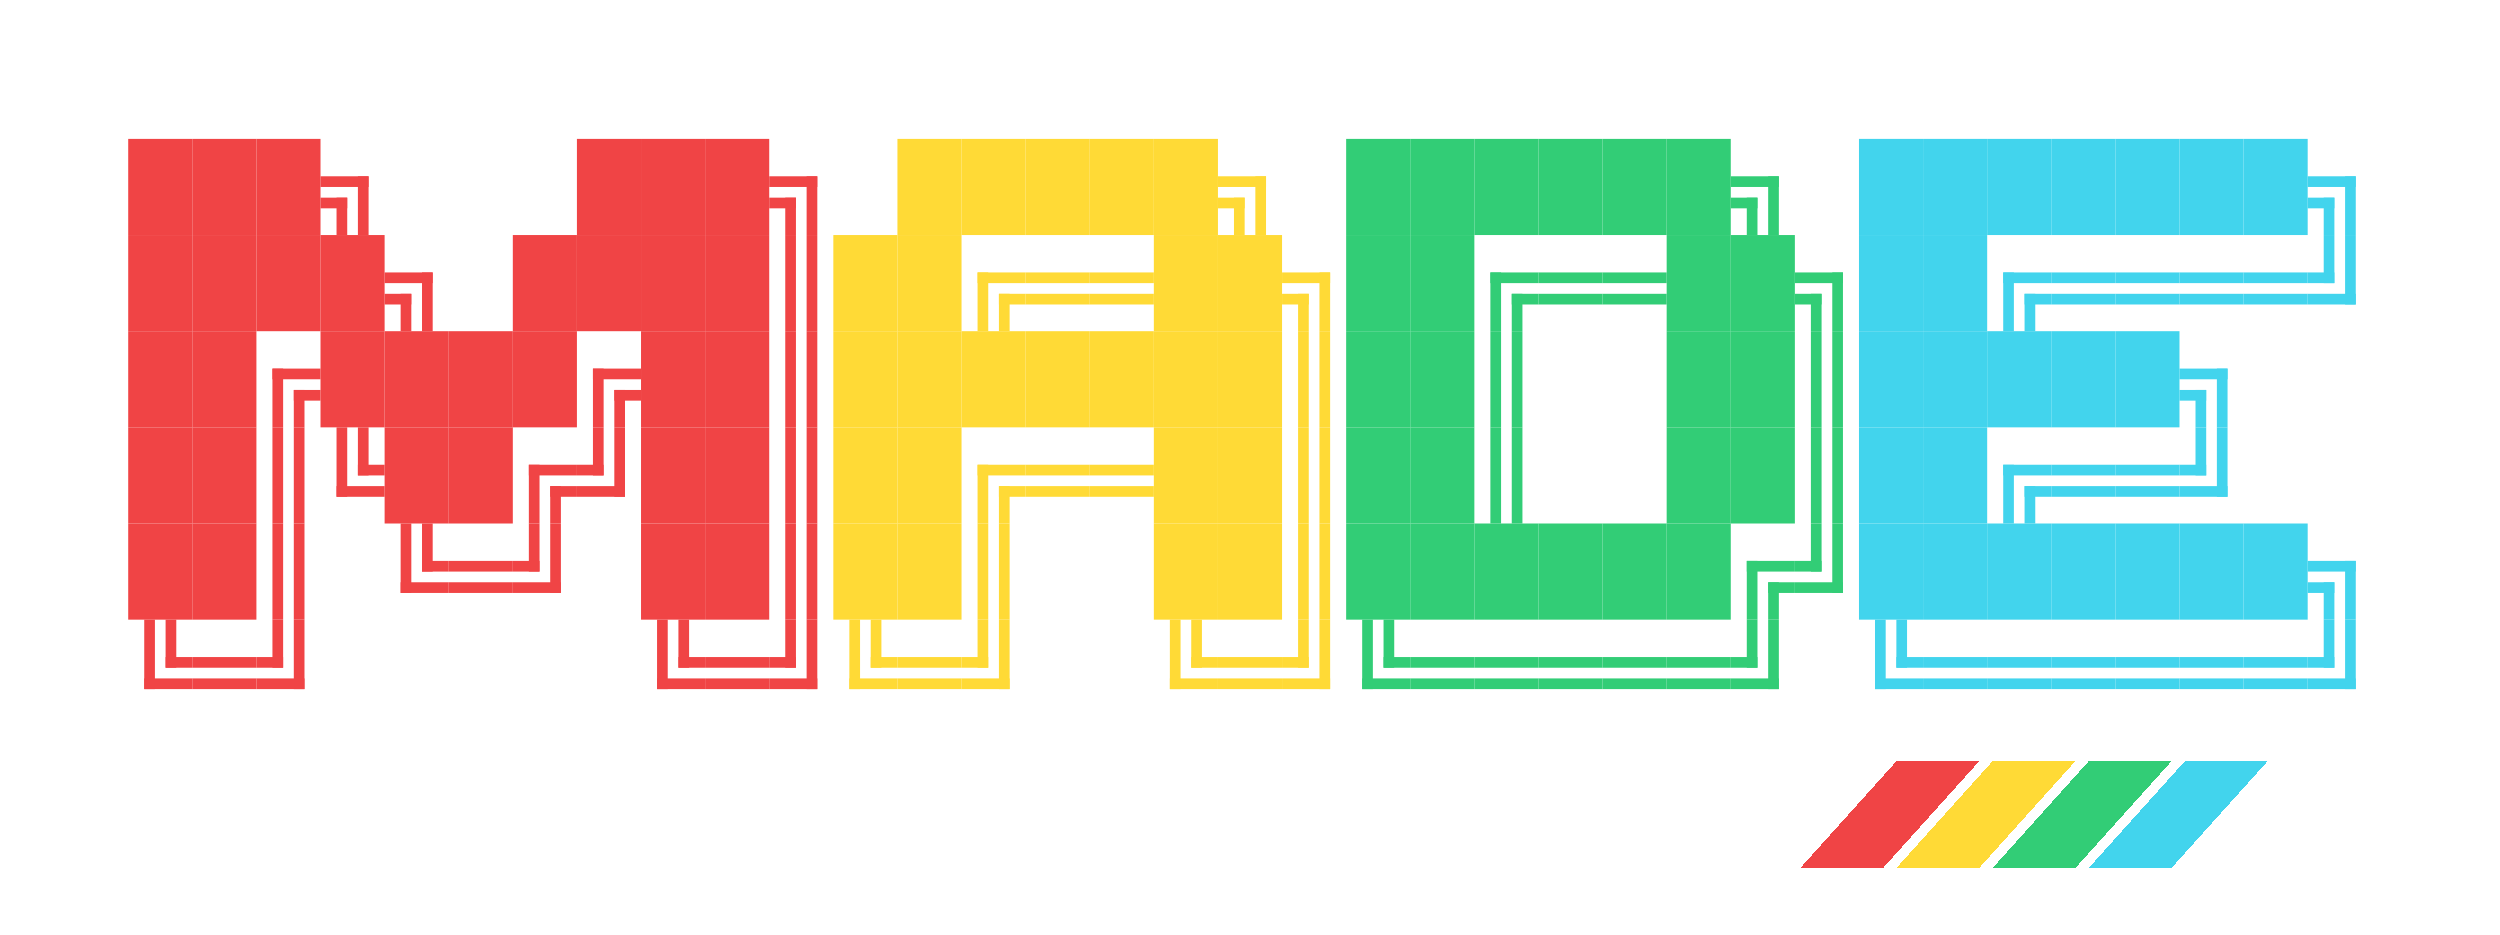
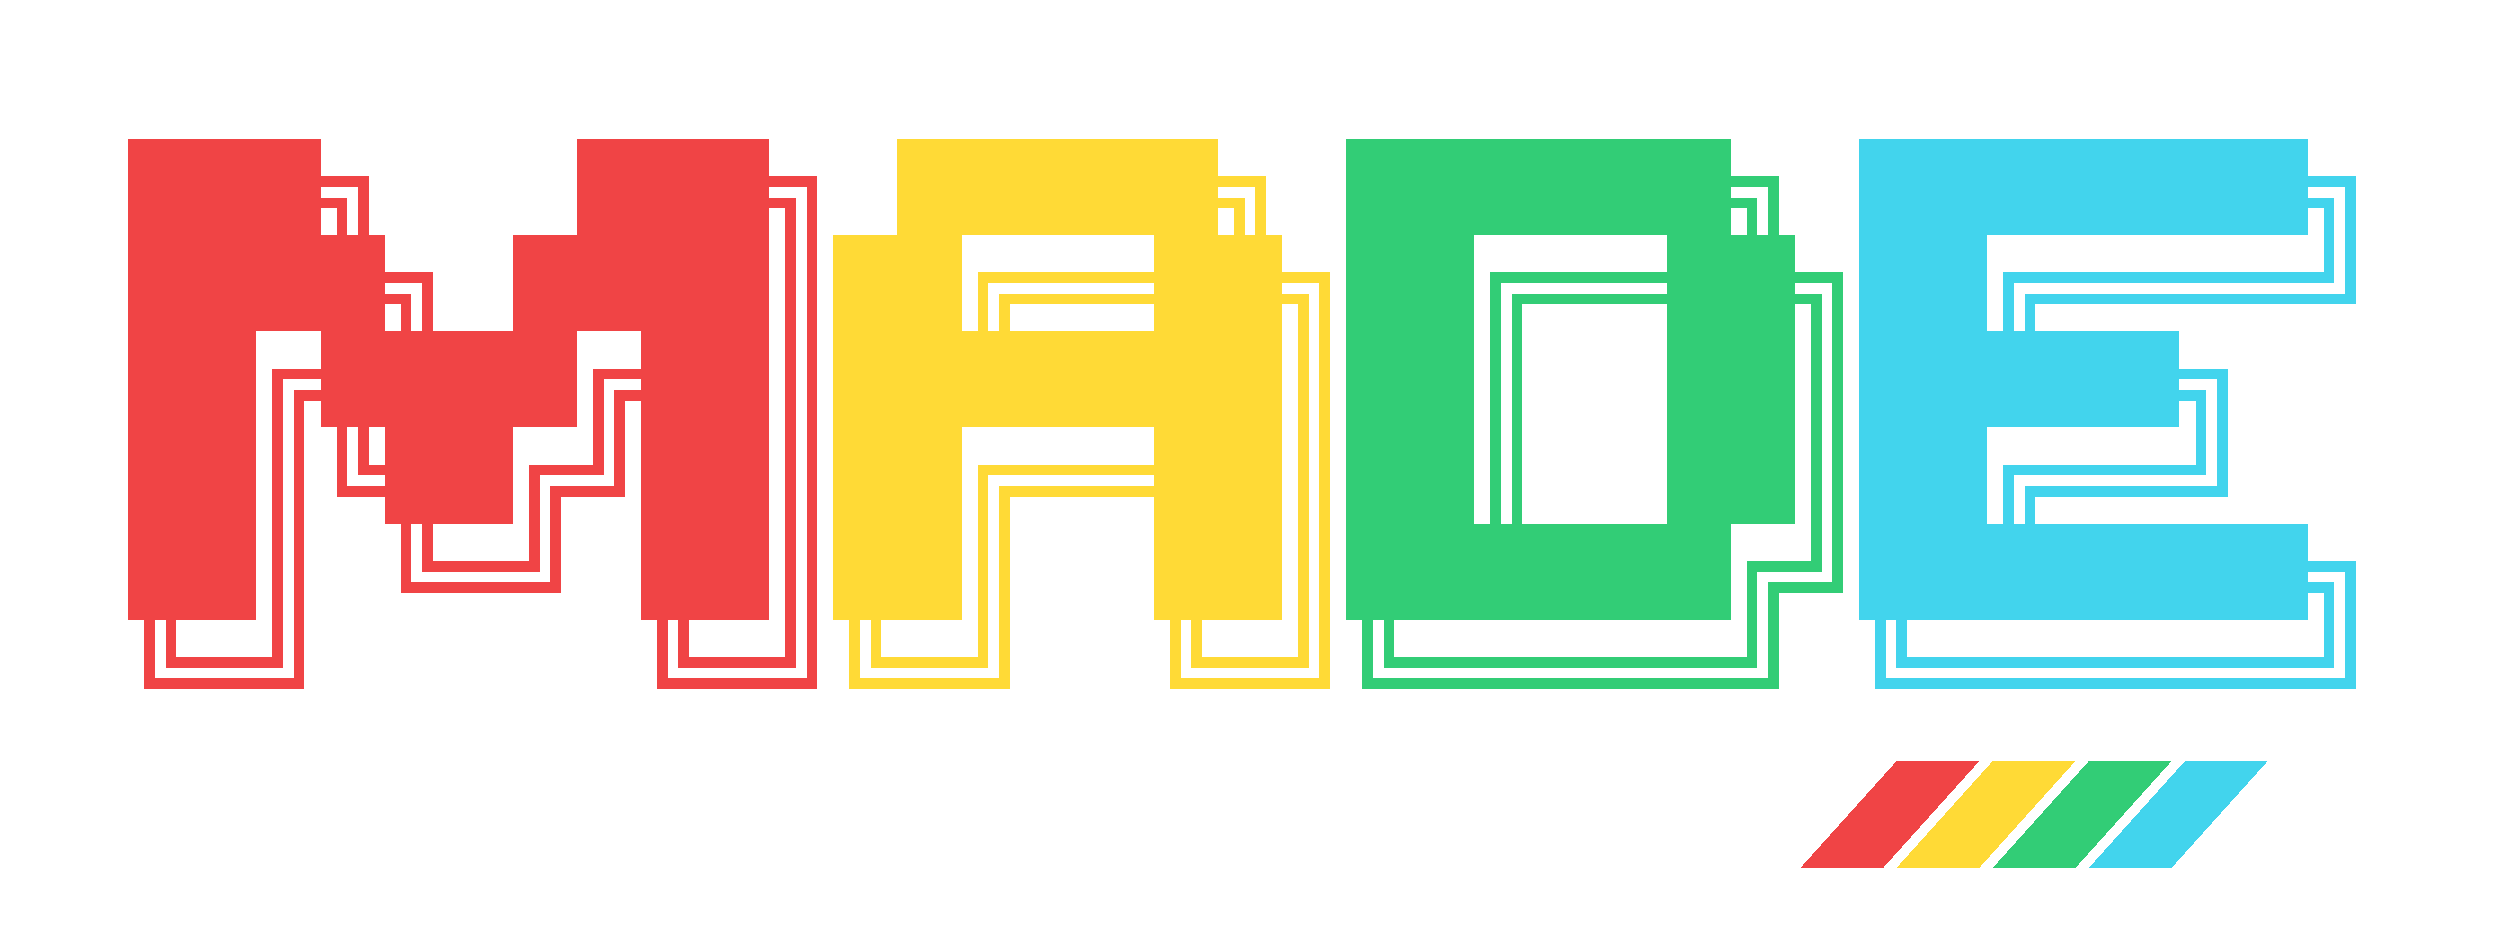
- <svg xmlns="http://www.w3.org/2000/svg" width="936" height="350" viewBox="0 0 936 350" role="img" aria-labelledby="title desc">
-   <rect x="48" y="52" width="24" height="36" fill="#f04445" />
-   <rect x="72" y="52" width="24" height="36" fill="#f04445" />
-   <rect x="96" y="52" width="24" height="36" fill="#f04445" />
-   <rect x="120" y="66" width="18" height="4" fill="#f04445" />
-   <rect x="134" y="66" width="4" height="22" fill="#f04445" />
-   <rect x="120" y="74" width="10" height="4" fill="#f04445" />
-   <rect x="126" y="74" width="4" height="14" fill="#f04445" />
-   <rect x="216" y="52" width="24" height="36" fill="#f04445" />
-   <rect x="240" y="52" width="24" height="36" fill="#f04445" />
-   <rect x="264" y="52" width="24" height="36" fill="#f04445" />
-   <rect x="288" y="66" width="18" height="4" fill="#f04445" />
-   <rect x="302" y="66" width="4" height="22" fill="#f04445" />
-   <rect x="288" y="74" width="10" height="4" fill="#f04445" />
-   <rect x="294" y="74" width="4" height="14" fill="#f04445" />
-   <rect x="336" y="52" width="24" height="36" fill="#ffda36" />
-   <rect x="360" y="52" width="24" height="36" fill="#ffda36" />
-   <rect x="384" y="52" width="24" height="36" fill="#ffda36" />
-   <rect x="408" y="52" width="24" height="36" fill="#ffda36" />
-   <rect x="432" y="52" width="24" height="36" fill="#ffda36" />
-   <rect x="456" y="66" width="18" height="4" fill="#ffda36" />
-   <rect x="470" y="66" width="4" height="22" fill="#ffda36" />
-   <rect x="456" y="74" width="10" height="4" fill="#ffda36" />
-   <rect x="462" y="74" width="4" height="14" fill="#ffda36" />
-   <rect x="504" y="52" width="24" height="36" fill="#32cd76" />
-   <rect x="528" y="52" width="24" height="36" fill="#32cd76" />
-   <rect x="552" y="52" width="24" height="36" fill="#32cd76" />
-   <rect x="576" y="52" width="24" height="36" fill="#32cd76" />
-   <rect x="600" y="52" width="24" height="36" fill="#32cd76" />
-   <rect x="624" y="52" width="24" height="36" fill="#32cd76" />
-   <rect x="648" y="66" width="18" height="4" fill="#32cd76" />
-   <rect x="662" y="66" width="4" height="22" fill="#32cd76" />
-   <rect x="648" y="74" width="10" height="4" fill="#32cd76" />
-   <rect x="654" y="74" width="4" height="14" fill="#32cd76" />
-   <rect x="696" y="52" width="24" height="36" fill="#42d4ed" />
-   <rect x="720" y="52" width="24" height="36" fill="#42d4ed" />
-   <rect x="744" y="52" width="24" height="36" fill="#42d4ed" />
-   <rect x="768" y="52" width="24" height="36" fill="#42d4ed" />
-   <rect x="792" y="52" width="24" height="36" fill="#42d4ed" />
-   <rect x="816" y="52" width="24" height="36" fill="#42d4ed" />
-   <rect x="840" y="52" width="24" height="36" fill="#42d4ed" />
-   <rect x="864" y="66" width="18" height="4" fill="#42d4ed" />
-   <rect x="878" y="66" width="4" height="22" fill="#42d4ed" />
-   <rect x="864" y="74" width="10" height="4" fill="#42d4ed" />
-   <rect x="870" y="74" width="4" height="14" fill="#42d4ed" />
-   <rect x="48" y="88" width="24" height="36" fill="#f04445" />
-   <rect x="72" y="88" width="24" height="36" fill="#f04445" />
-   <rect x="96" y="88" width="24" height="36" fill="#f04445" />
-   <rect x="120" y="88" width="24" height="36" fill="#f04445" />
-   <rect x="144" y="102" width="18" height="4" fill="#f04445" />
-   <rect x="158" y="102" width="4" height="22" fill="#f04445" />
-   <rect x="144" y="110" width="10" height="4" fill="#f04445" />
-   <rect x="150" y="110" width="4" height="14" fill="#f04445" />
-   <rect x="192" y="88" width="24" height="36" fill="#f04445" />
-   <rect x="216" y="88" width="24" height="36" fill="#f04445" />
-   <rect x="240" y="88" width="24" height="36" fill="#f04445" />
-   <rect x="264" y="88" width="24" height="36" fill="#f04445" />
-   <rect x="294" y="88" width="4" height="36" fill="#f04445" />
-   <rect x="302" y="88" width="4" height="36" fill="#f04445" />
-   <rect x="312" y="88" width="24" height="36" fill="#ffda36" />
-   <rect x="336" y="88" width="24" height="36" fill="#ffda36" />
-   <rect x="366" y="102" width="18" height="4" fill="#ffda36" />
-   <rect x="366" y="102" width="4" height="22" fill="#ffda36" />
-   <rect x="374" y="110" width="10" height="4" fill="#ffda36" />
-   <rect x="374" y="110" width="4" height="14" fill="#ffda36" />
-   <rect x="384" y="102" width="24" height="4" fill="#ffda36" />
-   <rect x="384" y="110" width="24" height="4" fill="#ffda36" />
-   <rect x="408" y="102" width="24" height="4" fill="#ffda36" />
-   <rect x="408" y="110" width="24" height="4" fill="#ffda36" />
-   <rect x="432" y="88" width="24" height="36" fill="#ffda36" />
-   <rect x="456" y="88" width="24" height="36" fill="#ffda36" />
-   <rect x="480" y="102" width="18" height="4" fill="#ffda36" />
-   <rect x="494" y="102" width="4" height="22" fill="#ffda36" />
-   <rect x="480" y="110" width="10" height="4" fill="#ffda36" />
-   <rect x="486" y="110" width="4" height="14" fill="#ffda36" />
-   <rect x="504" y="88" width="24" height="36" fill="#32cd76" />
-   <rect x="528" y="88" width="24" height="36" fill="#32cd76" />
-   <rect x="558" y="102" width="18" height="4" fill="#32cd76" />
-   <rect x="558" y="102" width="4" height="22" fill="#32cd76" />
-   <rect x="566" y="110" width="10" height="4" fill="#32cd76" />
-   <rect x="566" y="110" width="4" height="14" fill="#32cd76" />
-   <rect x="576" y="102" width="24" height="4" fill="#32cd76" />
-   <rect x="576" y="110" width="24" height="4" fill="#32cd76" />
-   <rect x="600" y="102" width="24" height="4" fill="#32cd76" />
-   <rect x="600" y="110" width="24" height="4" fill="#32cd76" />
-   <rect x="624" y="88" width="24" height="36" fill="#32cd76" />
-   <rect x="648" y="88" width="24" height="36" fill="#32cd76" />
-   <rect x="672" y="102" width="18" height="4" fill="#32cd76" />
-   <rect x="686" y="102" width="4" height="22" fill="#32cd76" />
-   <rect x="672" y="110" width="10" height="4" fill="#32cd76" />
-   <rect x="678" y="110" width="4" height="14" fill="#32cd76" />
-   <rect x="696" y="88" width="24" height="36" fill="#42d4ed" />
-   <rect x="720" y="88" width="24" height="36" fill="#42d4ed" />
-   <rect x="750" y="102" width="18" height="4" fill="#42d4ed" />
-   <rect x="750" y="102" width="4" height="22" fill="#42d4ed" />
-   <rect x="758" y="110" width="10" height="4" fill="#42d4ed" />
-   <rect x="758" y="110" width="4" height="14" fill="#42d4ed" />
-   <rect x="768" y="102" width="24" height="4" fill="#42d4ed" />
-   <rect x="768" y="110" width="24" height="4" fill="#42d4ed" />
-   <rect x="792" y="102" width="24" height="4" fill="#42d4ed" />
-   <rect x="792" y="110" width="24" height="4" fill="#42d4ed" />
-   <rect x="816" y="102" width="24" height="4" fill="#42d4ed" />
-   <rect x="816" y="110" width="24" height="4" fill="#42d4ed" />
-   <rect x="840" y="102" width="24" height="4" fill="#42d4ed" />
-   <rect x="840" y="110" width="24" height="4" fill="#42d4ed" />
-   <rect x="878" y="88" width="4" height="26" fill="#42d4ed" />
-   <rect x="864" y="110" width="18" height="4" fill="#42d4ed" />
-   <rect x="870" y="88" width="4" height="18" fill="#42d4ed" />
-   <rect x="864" y="102" width="10" height="4" fill="#42d4ed" />
-   <rect x="48" y="124" width="24" height="36" fill="#f04445" />
-   <rect x="72" y="124" width="24" height="36" fill="#f04445" />
-   <rect x="102" y="138" width="18" height="4" fill="#f04445" />
-   <rect x="102" y="138" width="4" height="22" fill="#f04445" />
-   <rect x="110" y="146" width="10" height="4" fill="#f04445" />
-   <rect x="110" y="146" width="4" height="14" fill="#f04445" />
-   <rect x="120" y="124" width="24" height="36" fill="#f04445" />
-   <rect x="144" y="124" width="24" height="36" fill="#f04445" />
-   <rect x="168" y="124" width="24" height="36" fill="#f04445" />
-   <rect x="192" y="124" width="24" height="36" fill="#f04445" />
-   <rect x="222" y="138" width="18" height="4" fill="#f04445" />
-   <rect x="222" y="138" width="4" height="22" fill="#f04445" />
-   <rect x="230" y="146" width="10" height="4" fill="#f04445" />
-   <rect x="230" y="146" width="4" height="14" fill="#f04445" />
-   <rect x="240" y="124" width="24" height="36" fill="#f04445" />
-   <rect x="264" y="124" width="24" height="36" fill="#f04445" />
-   <rect x="294" y="124" width="4" height="36" fill="#f04445" />
-   <rect x="302" y="124" width="4" height="36" fill="#f04445" />
-   <rect x="312" y="124" width="24" height="36" fill="#ffda36" />
-   <rect x="336" y="124" width="24" height="36" fill="#ffda36" />
-   <rect x="360" y="124" width="24" height="36" fill="#ffda36" />
-   <rect x="384" y="124" width="24" height="36" fill="#ffda36" />
-   <rect x="408" y="124" width="24" height="36" fill="#ffda36" />
-   <rect x="432" y="124" width="24" height="36" fill="#ffda36" />
-   <rect x="456" y="124" width="24" height="36" fill="#ffda36" />
-   <rect x="486" y="124" width="4" height="36" fill="#ffda36" />
-   <rect x="494" y="124" width="4" height="36" fill="#ffda36" />
-   <rect x="504" y="124" width="24" height="36" fill="#32cd76" />
-   <rect x="528" y="124" width="24" height="36" fill="#32cd76" />
-   <rect x="558" y="124" width="4" height="36" fill="#32cd76" />
-   <rect x="566" y="124" width="4" height="36" fill="#32cd76" />
-   <rect x="624" y="124" width="24" height="36" fill="#32cd76" />
-   <rect x="648" y="124" width="24" height="36" fill="#32cd76" />
-   <rect x="678" y="124" width="4" height="36" fill="#32cd76" />
-   <rect x="686" y="124" width="4" height="36" fill="#32cd76" />
-   <rect x="696" y="124" width="24" height="36" fill="#42d4ed" />
-   <rect x="720" y="124" width="24" height="36" fill="#42d4ed" />
-   <rect x="744" y="124" width="24" height="36" fill="#42d4ed" />
-   <rect x="768" y="124" width="24" height="36" fill="#42d4ed" />
-   <rect x="792" y="124" width="24" height="36" fill="#42d4ed" />
-   <rect x="816" y="138" width="18" height="4" fill="#42d4ed" />
-   <rect x="830" y="138" width="4" height="22" fill="#42d4ed" />
-   <rect x="816" y="146" width="10" height="4" fill="#42d4ed" />
-   <rect x="822" y="146" width="4" height="14" fill="#42d4ed" />
-   <rect x="48" y="160" width="24" height="36" fill="#f04445" />
-   <rect x="72" y="160" width="24" height="36" fill="#f04445" />
-   <rect x="102" y="160" width="4" height="36" fill="#f04445" />
-   <rect x="110" y="160" width="4" height="36" fill="#f04445" />
-   <rect x="126" y="160" width="4" height="26" fill="#f04445" />
-   <rect x="126" y="182" width="18" height="4" fill="#f04445" />
-   <rect x="134" y="160" width="4" height="18" fill="#f04445" />
-   <rect x="134" y="174" width="10" height="4" fill="#f04445" />
-   <rect x="144" y="160" width="24" height="36" fill="#f04445" />
-   <rect x="168" y="160" width="24" height="36" fill="#f04445" />
-   <rect x="198" y="174" width="18" height="4" fill="#f04445" />
-   <rect x="198" y="174" width="4" height="22" fill="#f04445" />
-   <rect x="206" y="182" width="10" height="4" fill="#f04445" />
-   <rect x="206" y="182" width="4" height="14" fill="#f04445" />
-   <rect x="230" y="160" width="4" height="26" fill="#f04445" />
-   <rect x="216" y="182" width="18" height="4" fill="#f04445" />
-   <rect x="222" y="160" width="4" height="18" fill="#f04445" />
-   <rect x="216" y="174" width="10" height="4" fill="#f04445" />
-   <rect x="240" y="160" width="24" height="36" fill="#f04445" />
-   <rect x="264" y="160" width="24" height="36" fill="#f04445" />
-   <rect x="294" y="160" width="4" height="36" fill="#f04445" />
-   <rect x="302" y="160" width="4" height="36" fill="#f04445" />
-   <rect x="312" y="160" width="24" height="36" fill="#ffda36" />
-   <rect x="336" y="160" width="24" height="36" fill="#ffda36" />
-   <rect x="366" y="174" width="18" height="4" fill="#ffda36" />
-   <rect x="366" y="174" width="4" height="22" fill="#ffda36" />
-   <rect x="374" y="182" width="10" height="4" fill="#ffda36" />
-   <rect x="374" y="182" width="4" height="14" fill="#ffda36" />
-   <rect x="384" y="174" width="24" height="4" fill="#ffda36" />
-   <rect x="384" y="182" width="24" height="4" fill="#ffda36" />
-   <rect x="408" y="174" width="24" height="4" fill="#ffda36" />
-   <rect x="408" y="182" width="24" height="4" fill="#ffda36" />
-   <rect x="432" y="160" width="24" height="36" fill="#ffda36" />
-   <rect x="456" y="160" width="24" height="36" fill="#ffda36" />
-   <rect x="486" y="160" width="4" height="36" fill="#ffda36" />
-   <rect x="494" y="160" width="4" height="36" fill="#ffda36" />
-   <rect x="504" y="160" width="24" height="36" fill="#32cd76" />
-   <rect x="528" y="160" width="24" height="36" fill="#32cd76" />
-   <rect x="558" y="160" width="4" height="36" fill="#32cd76" />
-   <rect x="566" y="160" width="4" height="36" fill="#32cd76" />
-   <rect x="624" y="160" width="24" height="36" fill="#32cd76" />
-   <rect x="648" y="160" width="24" height="36" fill="#32cd76" />
-   <rect x="678" y="160" width="4" height="36" fill="#32cd76" />
-   <rect x="686" y="160" width="4" height="36" fill="#32cd76" />
-   <rect x="696" y="160" width="24" height="36" fill="#42d4ed" />
-   <rect x="720" y="160" width="24" height="36" fill="#42d4ed" />
-   <rect x="750" y="174" width="18" height="4" fill="#42d4ed" />
-   <rect x="750" y="174" width="4" height="22" fill="#42d4ed" />
-   <rect x="758" y="182" width="10" height="4" fill="#42d4ed" />
-   <rect x="758" y="182" width="4" height="14" fill="#42d4ed" />
-   <rect x="768" y="174" width="24" height="4" fill="#42d4ed" />
-   <rect x="768" y="182" width="24" height="4" fill="#42d4ed" />
-   <rect x="792" y="174" width="24" height="4" fill="#42d4ed" />
-   <rect x="792" y="182" width="24" height="4" fill="#42d4ed" />
-   <rect x="830" y="160" width="4" height="26" fill="#42d4ed" />
-   <rect x="816" y="182" width="18" height="4" fill="#42d4ed" />
-   <rect x="822" y="160" width="4" height="18" fill="#42d4ed" />
-   <rect x="816" y="174" width="10" height="4" fill="#42d4ed" />
-   <rect x="48" y="196" width="24" height="36" fill="#f04445" />
-   <rect x="72" y="196" width="24" height="36" fill="#f04445" />
-   <rect x="102" y="196" width="4" height="36" fill="#f04445" />
-   <rect x="110" y="196" width="4" height="36" fill="#f04445" />
-   <rect x="150" y="196" width="4" height="26" fill="#f04445" />
-   <rect x="150" y="218" width="18" height="4" fill="#f04445" />
-   <rect x="158" y="196" width="4" height="18" fill="#f04445" />
-   <rect x="158" y="210" width="10" height="4" fill="#f04445" />
-   <rect x="168" y="210" width="24" height="4" fill="#f04445" />
-   <rect x="168" y="218" width="24" height="4" fill="#f04445" />
-   <rect x="206" y="196" width="4" height="26" fill="#f04445" />
-   <rect x="192" y="218" width="18" height="4" fill="#f04445" />
-   <rect x="198" y="196" width="4" height="18" fill="#f04445" />
-   <rect x="192" y="210" width="10" height="4" fill="#f04445" />
-   <rect x="240" y="196" width="24" height="36" fill="#f04445" />
-   <rect x="264" y="196" width="24" height="36" fill="#f04445" />
-   <rect x="294" y="196" width="4" height="36" fill="#f04445" />
-   <rect x="302" y="196" width="4" height="36" fill="#f04445" />
-   <rect x="312" y="196" width="24" height="36" fill="#ffda36" />
-   <rect x="336" y="196" width="24" height="36" fill="#ffda36" />
-   <rect x="366" y="196" width="4" height="36" fill="#ffda36" />
-   <rect x="374" y="196" width="4" height="36" fill="#ffda36" />
-   <rect x="432" y="196" width="24" height="36" fill="#ffda36" />
-   <rect x="456" y="196" width="24" height="36" fill="#ffda36" />
-   <rect x="486" y="196" width="4" height="36" fill="#ffda36" />
-   <rect x="494" y="196" width="4" height="36" fill="#ffda36" />
-   <rect x="504" y="196" width="24" height="36" fill="#32cd76" />
-   <rect x="528" y="196" width="24" height="36" fill="#32cd76" />
-   <rect x="552" y="196" width="24" height="36" fill="#32cd76" />
-   <rect x="576" y="196" width="24" height="36" fill="#32cd76" />
-   <rect x="600" y="196" width="24" height="36" fill="#32cd76" />
-   <rect x="624" y="196" width="24" height="36" fill="#32cd76" />
-   <rect x="654" y="210" width="18" height="4" fill="#32cd76" />
-   <rect x="654" y="210" width="4" height="22" fill="#32cd76" />
-   <rect x="662" y="218" width="10" height="4" fill="#32cd76" />
-   <rect x="662" y="218" width="4" height="14" fill="#32cd76" />
-   <rect x="686" y="196" width="4" height="26" fill="#32cd76" />
-   <rect x="672" y="218" width="18" height="4" fill="#32cd76" />
-   <rect x="678" y="196" width="4" height="18" fill="#32cd76" />
-   <rect x="672" y="210" width="10" height="4" fill="#32cd76" />
-   <rect x="696" y="196" width="24" height="36" fill="#42d4ed" />
-   <rect x="720" y="196" width="24" height="36" fill="#42d4ed" />
-   <rect x="744" y="196" width="24" height="36" fill="#42d4ed" />
-   <rect x="768" y="196" width="24" height="36" fill="#42d4ed" />
-   <rect x="792" y="196" width="24" height="36" fill="#42d4ed" />
-   <rect x="816" y="196" width="24" height="36" fill="#42d4ed" />
-   <rect x="840" y="196" width="24" height="36" fill="#42d4ed" />
-   <rect x="864" y="210" width="18" height="4" fill="#42d4ed" />
-   <rect x="878" y="210" width="4" height="22" fill="#42d4ed" />
-   <rect x="864" y="218" width="10" height="4" fill="#42d4ed" />
-   <rect x="870" y="218" width="4" height="14" fill="#42d4ed" />
-   <rect x="54" y="232" width="4" height="26" fill="#f04445" />
-   <rect x="54" y="254" width="18" height="4" fill="#f04445" />
-   <rect x="62" y="232" width="4" height="18" fill="#f04445" />
-   <rect x="62" y="246" width="10" height="4" fill="#f04445" />
-   <rect x="72" y="246" width="24" height="4" fill="#f04445" />
-   <rect x="72" y="254" width="24" height="4" fill="#f04445" />
-   <rect x="110" y="232" width="4" height="26" fill="#f04445" />
-   <rect x="96" y="254" width="18" height="4" fill="#f04445" />
-   <rect x="102" y="232" width="4" height="18" fill="#f04445" />
-   <rect x="96" y="246" width="10" height="4" fill="#f04445" />
-   <rect x="246" y="232" width="4" height="26" fill="#f04445" />
-   <rect x="246" y="254" width="18" height="4" fill="#f04445" />
-   <rect x="254" y="232" width="4" height="18" fill="#f04445" />
-   <rect x="254" y="246" width="10" height="4" fill="#f04445" />
-   <rect x="264" y="246" width="24" height="4" fill="#f04445" />
-   <rect x="264" y="254" width="24" height="4" fill="#f04445" />
-   <rect x="302" y="232" width="4" height="26" fill="#f04445" />
-   <rect x="288" y="254" width="18" height="4" fill="#f04445" />
-   <rect x="294" y="232" width="4" height="18" fill="#f04445" />
-   <rect x="288" y="246" width="10" height="4" fill="#f04445" />
-   <rect x="318" y="232" width="4" height="26" fill="#ffda36" />
-   <rect x="318" y="254" width="18" height="4" fill="#ffda36" />
-   <rect x="326" y="232" width="4" height="18" fill="#ffda36" />
-   <rect x="326" y="246" width="10" height="4" fill="#ffda36" />
-   <rect x="336" y="246" width="24" height="4" fill="#ffda36" />
-   <rect x="336" y="254" width="24" height="4" fill="#ffda36" />
-   <rect x="374" y="232" width="4" height="26" fill="#ffda36" />
-   <rect x="360" y="254" width="18" height="4" fill="#ffda36" />
-   <rect x="366" y="232" width="4" height="18" fill="#ffda36" />
-   <rect x="360" y="246" width="10" height="4" fill="#ffda36" />
-   <rect x="438" y="232" width="4" height="26" fill="#ffda36" />
-   <rect x="438" y="254" width="18" height="4" fill="#ffda36" />
-   <rect x="446" y="232" width="4" height="18" fill="#ffda36" />
-   <rect x="446" y="246" width="10" height="4" fill="#ffda36" />
-   <rect x="456" y="246" width="24" height="4" fill="#ffda36" />
-   <rect x="456" y="254" width="24" height="4" fill="#ffda36" />
-   <rect x="494" y="232" width="4" height="26" fill="#ffda36" />
-   <rect x="480" y="254" width="18" height="4" fill="#ffda36" />
-   <rect x="486" y="232" width="4" height="18" fill="#ffda36" />
-   <rect x="480" y="246" width="10" height="4" fill="#ffda36" />
-   <rect x="510" y="232" width="4" height="26" fill="#32cd76" />
-   <rect x="510" y="254" width="18" height="4" fill="#32cd76" />
-   <rect x="518" y="232" width="4" height="18" fill="#32cd76" />
-   <rect x="518" y="246" width="10" height="4" fill="#32cd76" />
-   <rect x="528" y="246" width="24" height="4" fill="#32cd76" />
-   <rect x="528" y="254" width="24" height="4" fill="#32cd76" />
-   <rect x="552" y="246" width="24" height="4" fill="#32cd76" />
-   <rect x="552" y="254" width="24" height="4" fill="#32cd76" />
-   <rect x="576" y="246" width="24" height="4" fill="#32cd76" />
-   <rect x="576" y="254" width="24" height="4" fill="#32cd76" />
-   <rect x="600" y="246" width="24" height="4" fill="#32cd76" />
-   <rect x="600" y="254" width="24" height="4" fill="#32cd76" />
-   <rect x="624" y="246" width="24" height="4" fill="#32cd76" />
-   <rect x="624" y="254" width="24" height="4" fill="#32cd76" />
-   <rect x="662" y="232" width="4" height="26" fill="#32cd76" />
-   <rect x="648" y="254" width="18" height="4" fill="#32cd76" />
-   <rect x="654" y="232" width="4" height="18" fill="#32cd76" />
-   <rect x="648" y="246" width="10" height="4" fill="#32cd76" />
-   <rect x="702" y="232" width="4" height="26" fill="#42d4ed" />
-   <rect x="702" y="254" width="18" height="4" fill="#42d4ed" />
-   <rect x="710" y="232" width="4" height="18" fill="#42d4ed" />
-   <rect x="710" y="246" width="10" height="4" fill="#42d4ed" />
-   <rect x="720" y="246" width="24" height="4" fill="#42d4ed" />
-   <rect x="720" y="254" width="24" height="4" fill="#42d4ed" />
-   <rect x="744" y="246" width="24" height="4" fill="#42d4ed" />
-   <rect x="744" y="254" width="24" height="4" fill="#42d4ed" />
-   <rect x="768" y="246" width="24" height="4" fill="#42d4ed" />
-   <rect x="768" y="254" width="24" height="4" fill="#42d4ed" />
-   <rect x="792" y="246" width="24" height="4" fill="#42d4ed" />
-   <rect x="792" y="254" width="24" height="4" fill="#42d4ed" />
-   <rect x="816" y="246" width="24" height="4" fill="#42d4ed" />
-   <rect x="816" y="254" width="24" height="4" fill="#42d4ed" />
-   <rect x="840" y="246" width="24" height="4" fill="#42d4ed" />
-   <rect x="840" y="254" width="24" height="4" fill="#42d4ed" />
-   <rect x="878" y="232" width="4" height="26" fill="#42d4ed" />
-   <rect x="864" y="254" width="18" height="4" fill="#42d4ed" />
-   <rect x="870" y="232" width="4" height="18" fill="#42d4ed" />
-   <rect x="864" y="246" width="10" height="4" fill="#42d4ed" />
-   <g shape-rendering="crispEdges" transform="translate(674 285)" aria-hidden="true">
-     <polygon points="0,40 36,0 67,0 31,40" fill="#f04445" />
-     <polygon points="36,40 72,0 103,0 67,40" fill="#ffda36" />
-     <polygon points="72,40 108,0 139,0 103,40" fill="#32cd76" />
-     <polygon points="108,40 144,0 175,0 139,40" fill="#42d4ed" />
+ <svg xmlns="http://www.w3.org/2000/svg" width="936" height="350" viewBox="0 0 936 350" role="img" aria-labelledby="made-title made-desc">
+   <g shape-rendering="crispEdges">
+     <rect x="48" y="52" width="24" height="36" fill="#f04445" />
+     <rect x="72" y="52" width="24" height="36" fill="#f04445" />
+     <rect x="96" y="52" width="24" height="36" fill="#f04445" />
+     <rect x="120" y="66" width="18" height="4" fill="#f04445" />
+     <rect x="134" y="66" width="4" height="22" fill="#f04445" />
+     <rect x="120" y="74" width="10" height="4" fill="#f04445" />
+     <rect x="126" y="74" width="4" height="14" fill="#f04445" />
+     <rect x="216" y="52" width="24" height="36" fill="#f04445" />
+     <rect x="240" y="52" width="24" height="36" fill="#f04445" />
+     <rect x="264" y="52" width="24" height="36" fill="#f04445" />
+     <rect x="288" y="66" width="18" height="4" fill="#f04445" />
+     <rect x="302" y="66" width="4" height="22" fill="#f04445" />
+     <rect x="288" y="74" width="10" height="4" fill="#f04445" />
+     <rect x="294" y="74" width="4" height="14" fill="#f04445" />
+     <rect x="336" y="52" width="24" height="36" fill="#ffda36" />
+     <rect x="360" y="52" width="24" height="36" fill="#ffda36" />
+     <rect x="384" y="52" width="24" height="36" fill="#ffda36" />
+     <rect x="408" y="52" width="24" height="36" fill="#ffda36" />
+     <rect x="432" y="52" width="24" height="36" fill="#ffda36" />
+     <rect x="456" y="66" width="18" height="4" fill="#ffda36" />
+     <rect x="470" y="66" width="4" height="22" fill="#ffda36" />
+     <rect x="456" y="74" width="10" height="4" fill="#ffda36" />
+     <rect x="462" y="74" width="4" height="14" fill="#ffda36" />
+     <rect x="504" y="52" width="24" height="36" fill="#32cd76" />
+     <rect x="528" y="52" width="24" height="36" fill="#32cd76" />
+     <rect x="552" y="52" width="24" height="36" fill="#32cd76" />
+     <rect x="576" y="52" width="24" height="36" fill="#32cd76" />
+     <rect x="600" y="52" width="24" height="36" fill="#32cd76" />
+     <rect x="624" y="52" width="24" height="36" fill="#32cd76" />
+     <rect x="648" y="66" width="18" height="4" fill="#32cd76" />
+     <rect x="662" y="66" width="4" height="22" fill="#32cd76" />
+     <rect x="648" y="74" width="10" height="4" fill="#32cd76" />
+     <rect x="654" y="74" width="4" height="14" fill="#32cd76" />
+     <rect x="696" y="52" width="24" height="36" fill="#42d4ed" />
+     <rect x="720" y="52" width="24" height="36" fill="#42d4ed" />
+     <rect x="744" y="52" width="24" height="36" fill="#42d4ed" />
+     <rect x="768" y="52" width="24" height="36" fill="#42d4ed" />
+     <rect x="792" y="52" width="24" height="36" fill="#42d4ed" />
+     <rect x="816" y="52" width="24" height="36" fill="#42d4ed" />
+     <rect x="840" y="52" width="24" height="36" fill="#42d4ed" />
+     <rect x="864" y="66" width="18" height="4" fill="#42d4ed" />
+     <rect x="878" y="66" width="4" height="22" fill="#42d4ed" />
+     <rect x="864" y="74" width="10" height="4" fill="#42d4ed" />
+     <rect x="870" y="74" width="4" height="14" fill="#42d4ed" />
+     <rect x="48" y="88" width="24" height="36" fill="#f04445" />
+     <rect x="72" y="88" width="24" height="36" fill="#f04445" />
+     <rect x="96" y="88" width="24" height="36" fill="#f04445" />
+     <rect x="120" y="88" width="24" height="36" fill="#f04445" />
+     <rect x="144" y="102" width="18" height="4" fill="#f04445" />
+     <rect x="158" y="102" width="4" height="22" fill="#f04445" />
+     <rect x="144" y="110" width="10" height="4" fill="#f04445" />
+     <rect x="150" y="110" width="4" height="14" fill="#f04445" />
+     <rect x="192" y="88" width="24" height="36" fill="#f04445" />
+     <rect x="216" y="88" width="24" height="36" fill="#f04445" />
+     <rect x="240" y="88" width="24" height="36" fill="#f04445" />
+     <rect x="264" y="88" width="24" height="36" fill="#f04445" />
+     <rect x="294" y="88" width="4" height="36" fill="#f04445" />
+     <rect x="302" y="88" width="4" height="36" fill="#f04445" />
+     <rect x="312" y="88" width="24" height="36" fill="#ffda36" />
+     <rect x="336" y="88" width="24" height="36" fill="#ffda36" />
+     <rect x="366" y="102" width="18" height="4" fill="#ffda36" />
+     <rect x="366" y="102" width="4" height="22" fill="#ffda36" />
+     <rect x="374" y="110" width="10" height="4" fill="#ffda36" />
+     <rect x="374" y="110" width="4" height="14" fill="#ffda36" />
+     <rect x="384" y="102" width="24" height="4" fill="#ffda36" />
+     <rect x="384" y="110" width="24" height="4" fill="#ffda36" />
+     <rect x="408" y="102" width="24" height="4" fill="#ffda36" />
+     <rect x="408" y="110" width="24" height="4" fill="#ffda36" />
+     <rect x="432" y="88" width="24" height="36" fill="#ffda36" />
+     <rect x="456" y="88" width="24" height="36" fill="#ffda36" />
+     <rect x="480" y="102" width="18" height="4" fill="#ffda36" />
+     <rect x="494" y="102" width="4" height="22" fill="#ffda36" />
+     <rect x="480" y="110" width="10" height="4" fill="#ffda36" />
+     <rect x="486" y="110" width="4" height="14" fill="#ffda36" />
+     <rect x="504" y="88" width="24" height="36" fill="#32cd76" />
+     <rect x="528" y="88" width="24" height="36" fill="#32cd76" />
+     <rect x="558" y="102" width="18" height="4" fill="#32cd76" />
+     <rect x="558" y="102" width="4" height="22" fill="#32cd76" />
+     <rect x="566" y="110" width="10" height="4" fill="#32cd76" />
+     <rect x="566" y="110" width="4" height="14" fill="#32cd76" />
+     <rect x="576" y="102" width="24" height="4" fill="#32cd76" />
+     <rect x="576" y="110" width="24" height="4" fill="#32cd76" />
+     <rect x="600" y="102" width="24" height="4" fill="#32cd76" />
+     <rect x="600" y="110" width="24" height="4" fill="#32cd76" />
+     <rect x="624" y="88" width="24" height="36" fill="#32cd76" />
+     <rect x="648" y="88" width="24" height="36" fill="#32cd76" />
+     <rect x="672" y="102" width="18" height="4" fill="#32cd76" />
+     <rect x="686" y="102" width="4" height="22" fill="#32cd76" />
+     <rect x="672" y="110" width="10" height="4" fill="#32cd76" />
+     <rect x="678" y="110" width="4" height="14" fill="#32cd76" />
+     <rect x="696" y="88" width="24" height="36" fill="#42d4ed" />
+     <rect x="720" y="88" width="24" height="36" fill="#42d4ed" />
+     <rect x="750" y="102" width="18" height="4" fill="#42d4ed" />
+     <rect x="750" y="102" width="4" height="22" fill="#42d4ed" />
+     <rect x="758" y="110" width="10" height="4" fill="#42d4ed" />
+     <rect x="758" y="110" width="4" height="14" fill="#42d4ed" />
+     <rect x="768" y="102" width="24" height="4" fill="#42d4ed" />
+     <rect x="768" y="110" width="24" height="4" fill="#42d4ed" />
+     <rect x="792" y="102" width="24" height="4" fill="#42d4ed" />
+     <rect x="792" y="110" width="24" height="4" fill="#42d4ed" />
+     <rect x="816" y="102" width="24" height="4" fill="#42d4ed" />
+     <rect x="816" y="110" width="24" height="4" fill="#42d4ed" />
+     <rect x="840" y="102" width="24" height="4" fill="#42d4ed" />
+     <rect x="840" y="110" width="24" height="4" fill="#42d4ed" />
+     <rect x="878" y="88" width="4" height="26" fill="#42d4ed" />
+     <rect x="864" y="110" width="18" height="4" fill="#42d4ed" />
+     <rect x="870" y="88" width="4" height="18" fill="#42d4ed" />
+     <rect x="864" y="102" width="10" height="4" fill="#42d4ed" />
+     <rect x="48" y="124" width="24" height="36" fill="#f04445" />
+     <rect x="72" y="124" width="24" height="36" fill="#f04445" />
+     <rect x="102" y="138" width="18" height="4" fill="#f04445" />
+     <rect x="102" y="138" width="4" height="22" fill="#f04445" />
+     <rect x="110" y="146" width="10" height="4" fill="#f04445" />
+     <rect x="110" y="146" width="4" height="14" fill="#f04445" />
+     <rect x="120" y="124" width="24" height="36" fill="#f04445" />
+     <rect x="144" y="124" width="24" height="36" fill="#f04445" />
+     <rect x="168" y="124" width="24" height="36" fill="#f04445" />
+     <rect x="192" y="124" width="24" height="36" fill="#f04445" />
+     <rect x="222" y="138" width="18" height="4" fill="#f04445" />
+     <rect x="222" y="138" width="4" height="22" fill="#f04445" />
+     <rect x="230" y="146" width="10" height="4" fill="#f04445" />
+     <rect x="230" y="146" width="4" height="14" fill="#f04445" />
+     <rect x="240" y="124" width="24" height="36" fill="#f04445" />
+     <rect x="264" y="124" width="24" height="36" fill="#f04445" />
+     <rect x="294" y="124" width="4" height="36" fill="#f04445" />
+     <rect x="302" y="124" width="4" height="36" fill="#f04445" />
+     <rect x="312" y="124" width="24" height="36" fill="#ffda36" />
+     <rect x="336" y="124" width="24" height="36" fill="#ffda36" />
+     <rect x="360" y="124" width="24" height="36" fill="#ffda36" />
+     <rect x="384" y="124" width="24" height="36" fill="#ffda36" />
+     <rect x="408" y="124" width="24" height="36" fill="#ffda36" />
+     <rect x="432" y="124" width="24" height="36" fill="#ffda36" />
+     <rect x="456" y="124" width="24" height="36" fill="#ffda36" />
+     <rect x="486" y="124" width="4" height="36" fill="#ffda36" />
+     <rect x="494" y="124" width="4" height="36" fill="#ffda36" />
+     <rect x="504" y="124" width="24" height="36" fill="#32cd76" />
+     <rect x="528" y="124" width="24" height="36" fill="#32cd76" />
+     <rect x="558" y="124" width="4" height="36" fill="#32cd76" />
+     <rect x="566" y="124" width="4" height="36" fill="#32cd76" />
+     <rect x="624" y="124" width="24" height="36" fill="#32cd76" />
+     <rect x="648" y="124" width="24" height="36" fill="#32cd76" />
+     <rect x="678" y="124" width="4" height="36" fill="#32cd76" />
+     <rect x="686" y="124" width="4" height="36" fill="#32cd76" />
+     <rect x="696" y="124" width="24" height="36" fill="#42d4ed" />
+     <rect x="720" y="124" width="24" height="36" fill="#42d4ed" />
+     <rect x="744" y="124" width="24" height="36" fill="#42d4ed" />
+     <rect x="768" y="124" width="24" height="36" fill="#42d4ed" />
+     <rect x="792" y="124" width="24" height="36" fill="#42d4ed" />
+     <rect x="816" y="138" width="18" height="4" fill="#42d4ed" />
+     <rect x="830" y="138" width="4" height="22" fill="#42d4ed" />
+     <rect x="816" y="146" width="10" height="4" fill="#42d4ed" />
+     <rect x="822" y="146" width="4" height="14" fill="#42d4ed" />
+     <rect x="48" y="160" width="24" height="36" fill="#f04445" />
+     <rect x="72" y="160" width="24" height="36" fill="#f04445" />
+     <rect x="102" y="160" width="4" height="36" fill="#f04445" />
+     <rect x="110" y="160" width="4" height="36" fill="#f04445" />
+     <rect x="126" y="160" width="4" height="26" fill="#f04445" />
+     <rect x="126" y="182" width="18" height="4" fill="#f04445" />
+     <rect x="134" y="160" width="4" height="18" fill="#f04445" />
+     <rect x="134" y="174" width="10" height="4" fill="#f04445" />
+     <rect x="144" y="160" width="24" height="36" fill="#f04445" />
+     <rect x="168" y="160" width="24" height="36" fill="#f04445" />
+     <rect x="198" y="174" width="18" height="4" fill="#f04445" />
+     <rect x="198" y="174" width="4" height="22" fill="#f04445" />
+     <rect x="206" y="182" width="10" height="4" fill="#f04445" />
+     <rect x="206" y="182" width="4" height="14" fill="#f04445" />
+     <rect x="230" y="160" width="4" height="26" fill="#f04445" />
+     <rect x="216" y="182" width="18" height="4" fill="#f04445" />
+     <rect x="222" y="160" width="4" height="18" fill="#f04445" />
+     <rect x="216" y="174" width="10" height="4" fill="#f04445" />
+     <rect x="240" y="160" width="24" height="36" fill="#f04445" />
+     <rect x="264" y="160" width="24" height="36" fill="#f04445" />
+     <rect x="294" y="160" width="4" height="36" fill="#f04445" />
+     <rect x="302" y="160" width="4" height="36" fill="#f04445" />
+     <rect x="312" y="160" width="24" height="36" fill="#ffda36" />
+     <rect x="336" y="160" width="24" height="36" fill="#ffda36" />
+     <rect x="366" y="174" width="18" height="4" fill="#ffda36" />
+     <rect x="366" y="174" width="4" height="22" fill="#ffda36" />
+     <rect x="374" y="182" width="10" height="4" fill="#ffda36" />
+     <rect x="374" y="182" width="4" height="14" fill="#ffda36" />
+     <rect x="384" y="174" width="24" height="4" fill="#ffda36" />
+     <rect x="384" y="182" width="24" height="4" fill="#ffda36" />
+     <rect x="408" y="174" width="24" height="4" fill="#ffda36" />
+     <rect x="408" y="182" width="24" height="4" fill="#ffda36" />
+     <rect x="432" y="160" width="24" height="36" fill="#ffda36" />
+     <rect x="456" y="160" width="24" height="36" fill="#ffda36" />
+     <rect x="486" y="160" width="4" height="36" fill="#ffda36" />
+     <rect x="494" y="160" width="4" height="36" fill="#ffda36" />
+     <rect x="504" y="160" width="24" height="36" fill="#32cd76" />
+     <rect x="528" y="160" width="24" height="36" fill="#32cd76" />
+     <rect x="558" y="160" width="4" height="36" fill="#32cd76" />
+     <rect x="566" y="160" width="4" height="36" fill="#32cd76" />
+     <rect x="624" y="160" width="24" height="36" fill="#32cd76" />
+     <rect x="648" y="160" width="24" height="36" fill="#32cd76" />
+     <rect x="678" y="160" width="4" height="36" fill="#32cd76" />
+     <rect x="686" y="160" width="4" height="36" fill="#32cd76" />
+     <rect x="696" y="160" width="24" height="36" fill="#42d4ed" />
+     <rect x="720" y="160" width="24" height="36" fill="#42d4ed" />
+     <rect x="750" y="174" width="18" height="4" fill="#42d4ed" />
+     <rect x="750" y="174" width="4" height="22" fill="#42d4ed" />
+     <rect x="758" y="182" width="10" height="4" fill="#42d4ed" />
+     <rect x="758" y="182" width="4" height="14" fill="#42d4ed" />
+     <rect x="768" y="174" width="24" height="4" fill="#42d4ed" />
+     <rect x="768" y="182" width="24" height="4" fill="#42d4ed" />
+     <rect x="792" y="174" width="24" height="4" fill="#42d4ed" />
+     <rect x="792" y="182" width="24" height="4" fill="#42d4ed" />
+     <rect x="830" y="160" width="4" height="26" fill="#42d4ed" />
+     <rect x="816" y="182" width="18" height="4" fill="#42d4ed" />
+     <rect x="822" y="160" width="4" height="18" fill="#42d4ed" />
+     <rect x="816" y="174" width="10" height="4" fill="#42d4ed" />
+     <rect x="48" y="196" width="24" height="36" fill="#f04445" />
+     <rect x="72" y="196" width="24" height="36" fill="#f04445" />
+     <rect x="102" y="196" width="4" height="36" fill="#f04445" />
+     <rect x="110" y="196" width="4" height="36" fill="#f04445" />
+     <rect x="150" y="196" width="4" height="26" fill="#f04445" />
+     <rect x="150" y="218" width="18" height="4" fill="#f04445" />
+     <rect x="158" y="196" width="4" height="18" fill="#f04445" />
+     <rect x="158" y="210" width="10" height="4" fill="#f04445" />
+     <rect x="168" y="210" width="24" height="4" fill="#f04445" />
+     <rect x="168" y="218" width="24" height="4" fill="#f04445" />
+     <rect x="206" y="196" width="4" height="26" fill="#f04445" />
+     <rect x="192" y="218" width="18" height="4" fill="#f04445" />
+     <rect x="198" y="196" width="4" height="18" fill="#f04445" />
+     <rect x="192" y="210" width="10" height="4" fill="#f04445" />
+     <rect x="240" y="196" width="24" height="36" fill="#f04445" />
+     <rect x="264" y="196" width="24" height="36" fill="#f04445" />
+     <rect x="294" y="196" width="4" height="36" fill="#f04445" />
+     <rect x="302" y="196" width="4" height="36" fill="#f04445" />
+     <rect x="312" y="196" width="24" height="36" fill="#ffda36" />
+     <rect x="336" y="196" width="24" height="36" fill="#ffda36" />
+     <rect x="366" y="196" width="4" height="36" fill="#ffda36" />
+     <rect x="374" y="196" width="4" height="36" fill="#ffda36" />
+     <rect x="432" y="196" width="24" height="36" fill="#ffda36" />
+     <rect x="456" y="196" width="24" height="36" fill="#ffda36" />
+     <rect x="486" y="196" width="4" height="36" fill="#ffda36" />
+     <rect x="494" y="196" width="4" height="36" fill="#ffda36" />
+     <rect x="504" y="196" width="24" height="36" fill="#32cd76" />
+     <rect x="528" y="196" width="24" height="36" fill="#32cd76" />
+     <rect x="552" y="196" width="24" height="36" fill="#32cd76" />
+     <rect x="576" y="196" width="24" height="36" fill="#32cd76" />
+     <rect x="600" y="196" width="24" height="36" fill="#32cd76" />
+     <rect x="624" y="196" width="24" height="36" fill="#32cd76" />
+     <rect x="654" y="210" width="18" height="4" fill="#32cd76" />
+     <rect x="654" y="210" width="4" height="22" fill="#32cd76" />
+     <rect x="662" y="218" width="10" height="4" fill="#32cd76" />
+     <rect x="662" y="218" width="4" height="14" fill="#32cd76" />
+     <rect x="686" y="196" width="4" height="26" fill="#32cd76" />
+     <rect x="672" y="218" width="18" height="4" fill="#32cd76" />
+     <rect x="678" y="196" width="4" height="18" fill="#32cd76" />
+     <rect x="672" y="210" width="10" height="4" fill="#32cd76" />
+     <rect x="696" y="196" width="24" height="36" fill="#42d4ed" />
+     <rect x="720" y="196" width="24" height="36" fill="#42d4ed" />
+     <rect x="744" y="196" width="24" height="36" fill="#42d4ed" />
+     <rect x="768" y="196" width="24" height="36" fill="#42d4ed" />
+     <rect x="792" y="196" width="24" height="36" fill="#42d4ed" />
+     <rect x="816" y="196" width="24" height="36" fill="#42d4ed" />
+     <rect x="840" y="196" width="24" height="36" fill="#42d4ed" />
+     <rect x="864" y="210" width="18" height="4" fill="#42d4ed" />
+     <rect x="878" y="210" width="4" height="22" fill="#42d4ed" />
+     <rect x="864" y="218" width="10" height="4" fill="#42d4ed" />
+     <rect x="870" y="218" width="4" height="14" fill="#42d4ed" />
+     <rect x="54" y="232" width="4" height="26" fill="#f04445" />
+     <rect x="54" y="254" width="18" height="4" fill="#f04445" />
+     <rect x="62" y="232" width="4" height="18" fill="#f04445" />
+     <rect x="62" y="246" width="10" height="4" fill="#f04445" />
+     <rect x="72" y="246" width="24" height="4" fill="#f04445" />
+     <rect x="72" y="254" width="24" height="4" fill="#f04445" />
+     <rect x="110" y="232" width="4" height="26" fill="#f04445" />
+     <rect x="96" y="254" width="18" height="4" fill="#f04445" />
+     <rect x="102" y="232" width="4" height="18" fill="#f04445" />
+     <rect x="96" y="246" width="10" height="4" fill="#f04445" />
+     <rect x="246" y="232" width="4" height="26" fill="#f04445" />
+     <rect x="246" y="254" width="18" height="4" fill="#f04445" />
+     <rect x="254" y="232" width="4" height="18" fill="#f04445" />
+     <rect x="254" y="246" width="10" height="4" fill="#f04445" />
+     <rect x="264" y="246" width="24" height="4" fill="#f04445" />
+     <rect x="264" y="254" width="24" height="4" fill="#f04445" />
+     <rect x="302" y="232" width="4" height="26" fill="#f04445" />
+     <rect x="288" y="254" width="18" height="4" fill="#f04445" />
+     <rect x="294" y="232" width="4" height="18" fill="#f04445" />
+     <rect x="288" y="246" width="10" height="4" fill="#f04445" />
+     <rect x="318" y="232" width="4" height="26" fill="#ffda36" />
+     <rect x="318" y="254" width="18" height="4" fill="#ffda36" />
+     <rect x="326" y="232" width="4" height="18" fill="#ffda36" />
+     <rect x="326" y="246" width="10" height="4" fill="#ffda36" />
+     <rect x="336" y="246" width="24" height="4" fill="#ffda36" />
+     <rect x="336" y="254" width="24" height="4" fill="#ffda36" />
+     <rect x="374" y="232" width="4" height="26" fill="#ffda36" />
+     <rect x="360" y="254" width="18" height="4" fill="#ffda36" />
+     <rect x="366" y="232" width="4" height="18" fill="#ffda36" />
+     <rect x="360" y="246" width="10" height="4" fill="#ffda36" />
+     <rect x="438" y="232" width="4" height="26" fill="#ffda36" />
+     <rect x="438" y="254" width="18" height="4" fill="#ffda36" />
+     <rect x="446" y="232" width="4" height="18" fill="#ffda36" />
+     <rect x="446" y="246" width="10" height="4" fill="#ffda36" />
+     <rect x="456" y="246" width="24" height="4" fill="#ffda36" />
+     <rect x="456" y="254" width="24" height="4" fill="#ffda36" />
+     <rect x="494" y="232" width="4" height="26" fill="#ffda36" />
+     <rect x="480" y="254" width="18" height="4" fill="#ffda36" />
+     <rect x="486" y="232" width="4" height="18" fill="#ffda36" />
+     <rect x="480" y="246" width="10" height="4" fill="#ffda36" />
+     <rect x="510" y="232" width="4" height="26" fill="#32cd76" />
+     <rect x="510" y="254" width="18" height="4" fill="#32cd76" />
+     <rect x="518" y="232" width="4" height="18" fill="#32cd76" />
+     <rect x="518" y="246" width="10" height="4" fill="#32cd76" />
+     <rect x="528" y="246" width="24" height="4" fill="#32cd76" />
+     <rect x="528" y="254" width="24" height="4" fill="#32cd76" />
+     <rect x="552" y="246" width="24" height="4" fill="#32cd76" />
+     <rect x="552" y="254" width="24" height="4" fill="#32cd76" />
+     <rect x="576" y="246" width="24" height="4" fill="#32cd76" />
+     <rect x="576" y="254" width="24" height="4" fill="#32cd76" />
+     <rect x="600" y="246" width="24" height="4" fill="#32cd76" />
+     <rect x="600" y="254" width="24" height="4" fill="#32cd76" />
+     <rect x="624" y="246" width="24" height="4" fill="#32cd76" />
+     <rect x="624" y="254" width="24" height="4" fill="#32cd76" />
+     <rect x="662" y="232" width="4" height="26" fill="#32cd76" />
+     <rect x="648" y="254" width="18" height="4" fill="#32cd76" />
+     <rect x="654" y="232" width="4" height="18" fill="#32cd76" />
+     <rect x="648" y="246" width="10" height="4" fill="#32cd76" />
+     <rect x="702" y="232" width="4" height="26" fill="#42d4ed" />
+     <rect x="702" y="254" width="18" height="4" fill="#42d4ed" />
+     <rect x="710" y="232" width="4" height="18" fill="#42d4ed" />
+     <rect x="710" y="246" width="10" height="4" fill="#42d4ed" />
+     <rect x="720" y="246" width="24" height="4" fill="#42d4ed" />
+     <rect x="720" y="254" width="24" height="4" fill="#42d4ed" />
+     <rect x="744" y="246" width="24" height="4" fill="#42d4ed" />
+     <rect x="744" y="254" width="24" height="4" fill="#42d4ed" />
+     <rect x="768" y="246" width="24" height="4" fill="#42d4ed" />
+     <rect x="768" y="254" width="24" height="4" fill="#42d4ed" />
+     <rect x="792" y="246" width="24" height="4" fill="#42d4ed" />
+     <rect x="792" y="254" width="24" height="4" fill="#42d4ed" />
+     <rect x="816" y="246" width="24" height="4" fill="#42d4ed" />
+     <rect x="816" y="254" width="24" height="4" fill="#42d4ed" />
+     <rect x="840" y="246" width="24" height="4" fill="#42d4ed" />
+     <rect x="840" y="254" width="24" height="4" fill="#42d4ed" />
+     <rect x="878" y="232" width="4" height="26" fill="#42d4ed" />
+     <rect x="864" y="254" width="18" height="4" fill="#42d4ed" />
+     <rect x="870" y="232" width="4" height="18" fill="#42d4ed" />
+     <rect x="864" y="246" width="10" height="4" fill="#42d4ed" />
+     <polygon points="674,325 710,285 741,285 705,325" fill="#f04445" />
+     <polygon points="710,325 746,285 777,285 741,325" fill="#ffda36" />
+     <polygon points="746,325 782,285 813,285 777,325" fill="#32cd76" />
+     <polygon points="782,325 818,285 849,285 813,325" fill="#42d4ed" />
  </g>
</svg>
